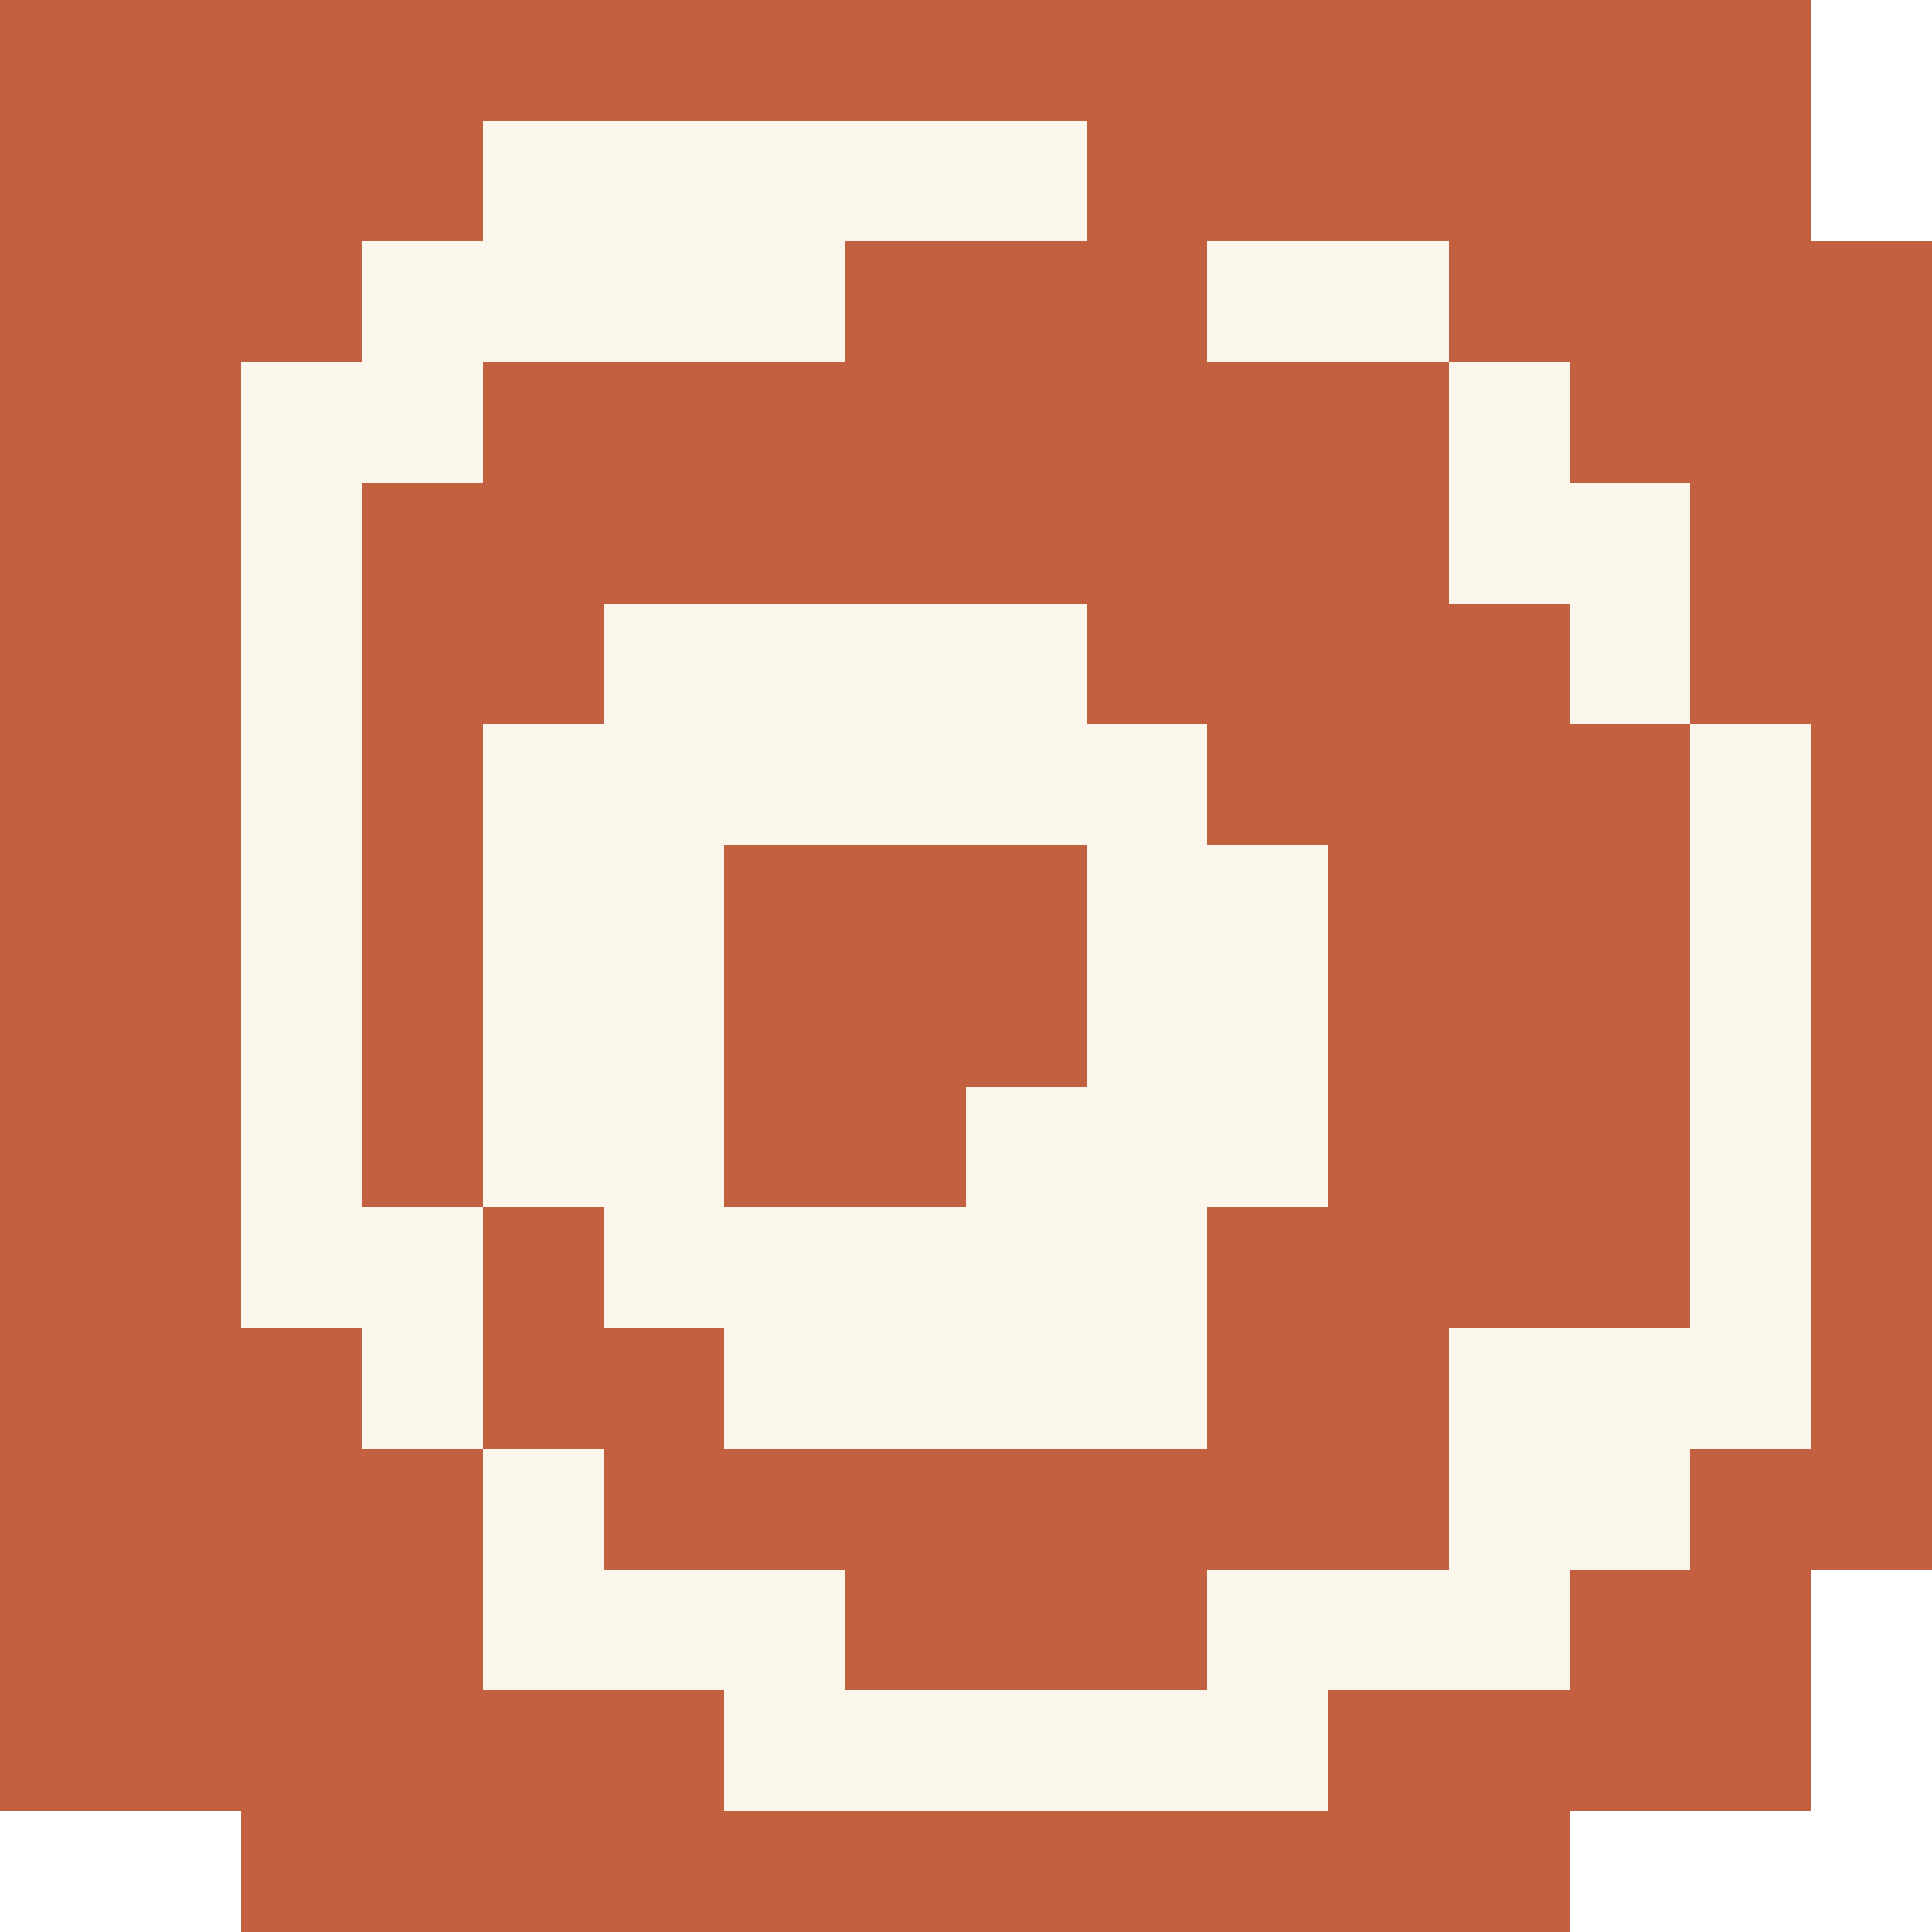
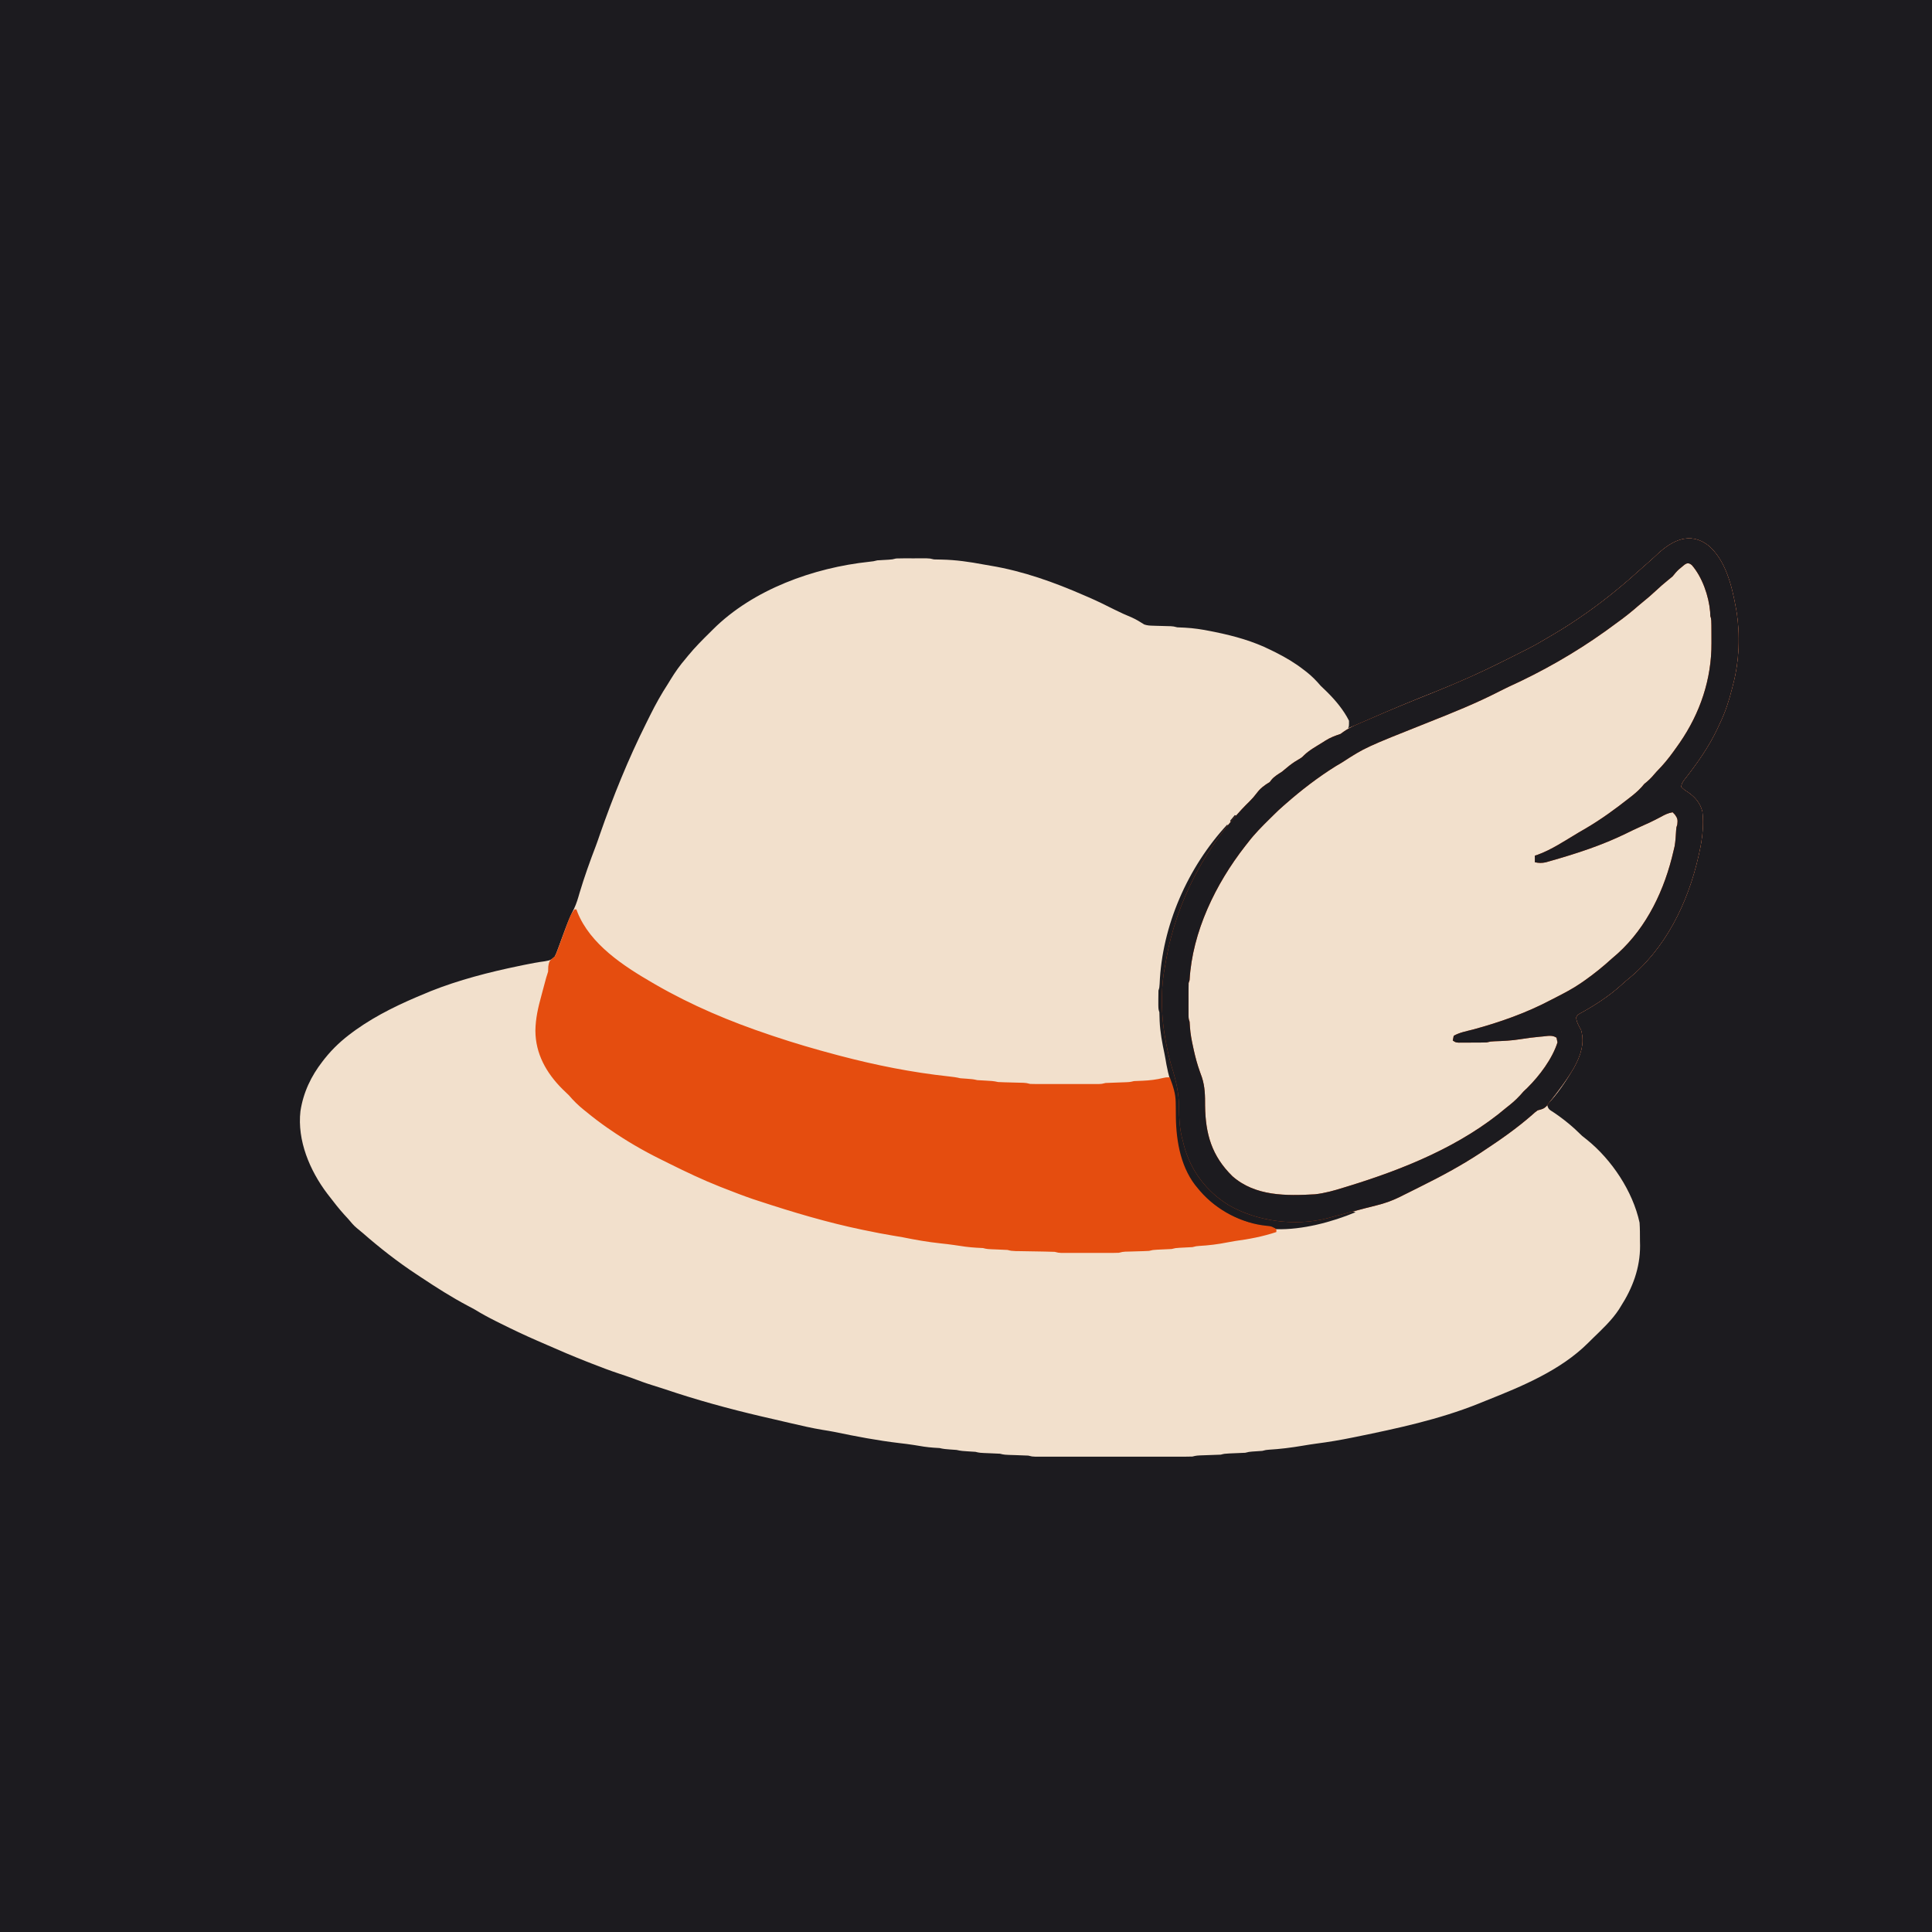
- <svg xmlns="http://www.w3.org/2000/svg" viewBox="0 0 1024 1024" width="16" height="16" shape-rendering="crispEdges">
-   <rect x="0" y="0" width="960" height="64" fill="#c2603f" />
-   <rect x="0" y="64" width="256" height="64" fill="#c2603f" />
-   <rect x="256" y="64" width="320" height="64" fill="#faf6ec" />
-   <rect x="576" y="64" width="384" height="64" fill="#c2603f" />
-   <rect x="0" y="128" width="192" height="64" fill="#c2603f" />
-   <rect x="192" y="128" width="256" height="64" fill="#faf6ec" />
-   <rect x="448" y="128" width="192" height="64" fill="#c2603f" />
-   <rect x="640" y="128" width="128" height="64" fill="#faf6ec" />
-   <rect x="768" y="128" width="256" height="64" fill="#c2603f" />
-   <rect x="0" y="192" width="128" height="64" fill="#c2603f" />
-   <rect x="128" y="192" width="128" height="64" fill="#faf6ec" />
-   <rect x="256" y="192" width="512" height="64" fill="#c2603f" />
-   <rect x="768" y="192" width="64" height="64" fill="#faf6ec" />
-   <rect x="832" y="192" width="192" height="64" fill="#c2603f" />
-   <rect x="0" y="256" width="128" height="64" fill="#c2603f" />
-   <rect x="128" y="256" width="64" height="64" fill="#faf6ec" />
-   <rect x="192" y="256" width="576" height="64" fill="#c2603f" />
-   <rect x="768" y="256" width="128" height="64" fill="#faf6ec" />
-   <rect x="896" y="256" width="128" height="64" fill="#c2603f" />
-   <rect x="0" y="320" width="128" height="64" fill="#c2603f" />
-   <rect x="128" y="320" width="64" height="64" fill="#faf6ec" />
-   <rect x="192" y="320" width="128" height="64" fill="#c2603f" />
-   <rect x="320" y="320" width="256" height="64" fill="#faf6ec" />
-   <rect x="576" y="320" width="256" height="64" fill="#c2603f" />
-   <rect x="832" y="320" width="64" height="64" fill="#faf6ec" />
-   <rect x="896" y="320" width="128" height="64" fill="#c2603f" />
-   <rect x="0" y="384" width="128" height="64" fill="#c2603f" />
-   <rect x="128" y="384" width="64" height="64" fill="#faf6ec" />
-   <rect x="192" y="384" width="64" height="64" fill="#c2603f" />
-   <rect x="256" y="384" width="384" height="64" fill="#faf6ec" />
-   <rect x="640" y="384" width="256" height="64" fill="#c2603f" />
-   <rect x="896" y="384" width="64" height="64" fill="#faf6ec" />
-   <rect x="960" y="384" width="64" height="64" fill="#c2603f" />
-   <rect x="0" y="448" width="128" height="64" fill="#c2603f" />
-   <rect x="128" y="448" width="64" height="64" fill="#faf6ec" />
-   <rect x="192" y="448" width="64" height="64" fill="#c2603f" />
-   <rect x="256" y="448" width="128" height="64" fill="#faf6ec" />
-   <rect x="384" y="448" width="192" height="64" fill="#c2603f" />
-   <rect x="576" y="448" width="128" height="64" fill="#faf6ec" />
-   <rect x="704" y="448" width="192" height="64" fill="#c2603f" />
-   <rect x="896" y="448" width="64" height="64" fill="#faf6ec" />
-   <rect x="960" y="448" width="64" height="64" fill="#c2603f" />
-   <rect x="0" y="512" width="128" height="64" fill="#c2603f" />
-   <rect x="128" y="512" width="64" height="64" fill="#faf6ec" />
-   <rect x="192" y="512" width="64" height="64" fill="#c2603f" />
-   <rect x="256" y="512" width="128" height="64" fill="#faf6ec" />
-   <rect x="384" y="512" width="192" height="64" fill="#c2603f" />
-   <rect x="576" y="512" width="128" height="64" fill="#faf6ec" />
-   <rect x="704" y="512" width="192" height="64" fill="#c2603f" />
-   <rect x="896" y="512" width="64" height="64" fill="#faf6ec" />
-   <rect x="960" y="512" width="64" height="64" fill="#c2603f" />
-   <rect x="0" y="576" width="128" height="64" fill="#c2603f" />
-   <rect x="128" y="576" width="64" height="64" fill="#faf6ec" />
-   <rect x="192" y="576" width="64" height="64" fill="#c2603f" />
-   <rect x="256" y="576" width="128" height="64" fill="#faf6ec" />
-   <rect x="384" y="576" width="128" height="64" fill="#c2603f" />
-   <rect x="512" y="576" width="192" height="64" fill="#faf6ec" />
-   <rect x="704" y="576" width="192" height="64" fill="#c2603f" />
-   <rect x="896" y="576" width="64" height="64" fill="#faf6ec" />
-   <rect x="960" y="576" width="64" height="64" fill="#c2603f" />
-   <rect x="0" y="640" width="128" height="64" fill="#c2603f" />
-   <rect x="128" y="640" width="128" height="64" fill="#faf6ec" />
-   <rect x="256" y="640" width="64" height="64" fill="#c2603f" />
-   <rect x="320" y="640" width="320" height="64" fill="#faf6ec" />
-   <rect x="640" y="640" width="256" height="64" fill="#c2603f" />
-   <rect x="896" y="640" width="64" height="64" fill="#faf6ec" />
-   <rect x="960" y="640" width="64" height="64" fill="#c2603f" />
-   <rect x="0" y="704" width="192" height="64" fill="#c2603f" />
-   <rect x="192" y="704" width="64" height="64" fill="#faf6ec" />
-   <rect x="256" y="704" width="128" height="64" fill="#c2603f" />
-   <rect x="384" y="704" width="256" height="64" fill="#faf6ec" />
-   <rect x="640" y="704" width="128" height="64" fill="#c2603f" />
-   <rect x="768" y="704" width="192" height="64" fill="#faf6ec" />
-   <rect x="960" y="704" width="64" height="64" fill="#c2603f" />
-   <rect x="0" y="768" width="256" height="64" fill="#c2603f" />
-   <rect x="256" y="768" width="64" height="64" fill="#faf6ec" />
-   <rect x="320" y="768" width="448" height="64" fill="#c2603f" />
-   <rect x="768" y="768" width="128" height="64" fill="#faf6ec" />
-   <rect x="896" y="768" width="128" height="64" fill="#c2603f" />
-   <rect x="0" y="832" width="256" height="64" fill="#c2603f" />
-   <rect x="256" y="832" width="192" height="64" fill="#faf6ec" />
-   <rect x="448" y="832" width="192" height="64" fill="#c2603f" />
-   <rect x="640" y="832" width="192" height="64" fill="#faf6ec" />
-   <rect x="832" y="832" width="128" height="64" fill="#c2603f" />
-   <rect x="0" y="896" width="384" height="64" fill="#c2603f" />
-   <rect x="384" y="896" width="320" height="64" fill="#faf6ec" />
-   <rect x="704" y="896" width="256" height="64" fill="#c2603f" />
-   <rect x="128" y="960" width="704" height="64" fill="#c2603f" />
+ <svg xmlns="http://www.w3.org/2000/svg" viewBox="0 0 1024 1024" width="1024" height="1024">
+   <rect width="100%" height="100%" fill="#1C1B1F" />
+   <path fill="#F2E0CC" fill-rule="evenodd" d="M905.33 289.02C914.6 296.76 917.94 310.6 920 322C920.09 322.48 920.18 322.97 920.27 323.47C922.39 336.42 921.86 350.32 918.5 363C918.37 363.53 918.23 364.07 918.1 364.62C916.45 371.17 914.48 377.41 911.5 383.5C911.31 383.91 911.31 383.91 910.36 385.99C905.69 395.95 899.33 404.85 892.56 413.49C891.5 415 891.5 415 891 417C892.5 418.5 892.5 418.5 894.88 420.06C898.58 422.62 901.22 425.81 902.31 430.28C903.1 437.47 902.23 444.76 900.66 451.78C900.53 452.39 900.39 452.99 900.25 453.62C894.64 478.61 882.7 503.05 862.37 519.38C861.2 520.34 860.08 521.35 858.97 522.37C852.58 528.1 845.09 532.95 837.56 537.06C836 538 836 538 835.38 539.31C835.57 541.86 836.83 543.76 838 546C840 553.08 837.68 559.61 834.31 565.77C830.32 572.57 825.59 579.91 820 585.5C820.62 587.97 821.19 588.13 823.28 589.47C828.8 593.15 833.82 597.3 838.5 602C839.37 602.71 840.24 603.41 841.13 604.09C854.31 614.73 865.41 631.43 869 648C869.23 651.21 869.21 654.43 869.22 657.66C869.24 658.51 869.25 659.37 869.27 660.25C869.32 672.01 865.33 682.67 859 692.5C858.85 692.75 858.85 692.75 858.06 694.03C854.24 699.83 849.18 704.51 844.22 709.32C843.37 710.14 842.54 710.97 841.71 711.8C827.12 726.34 806.68 734.78 787.84 742.27C786.32 742.87 784.8 743.49 783.29 744.11C762.75 752.32 740.61 757.09 719 761.5C718.34 761.64 717.67 761.77 716.98 761.91C710.54 763.23 704.09 764.32 697.56 765.16C695.13 765.48 692.73 765.87 690.31 766.28C684.38 767.29 678.46 768.03 672.45 768.38C671 768.5 671 768.5 669 769C667.22 769.15 665.44 769.25 663.66 769.36C662 769.5 662 769.5 660 770C657.18 770.16 654.36 770.25 651.53 770.36C649 770.5 649 770.5 647 771C644.24 771.13 641.47 771.22 638.7 771.3C634.2 771.45 634.2 771.45 632 772C630.85 772.05 629.7 772.06 628.55 772.06C628.19 772.06 628.19 772.06 626.38 772.07C625.6 772.07 624.81 772.06 624 772.06C623.18 772.06 622.35 772.07 621.5 772.07C618.76 772.07 616.02 772.07 613.28 772.07C611.39 772.07 609.49 772.07 607.59 772.07C603.61 772.07 599.63 772.07 595.65 772.06C591.04 772.06 586.44 772.06 581.83 772.07C577.4 772.07 572.98 772.07 568.55 772.07C566.66 772.07 564.78 772.07 562.89 772.07C560.26 772.07 557.63 772.07 555 772.06C554.61 772.06 554.61 772.06 552.62 772.07C551.91 772.07 551.19 772.06 550.46 772.06C549.83 772.06 549.21 772.06 548.57 772.06C547 772 547 772 545 771.5C542.83 771.4 540.67 771.31 538.5 771.25C532.27 771.07 532.27 771.07 530 770.5C528.17 770.4 526.34 770.32 524.5 770.25C519.22 770.05 519.22 770.05 517 769.5C515.67 769.4 514.34 769.32 513 769.25C510.89 769.14 509.05 769.01 507 768.5C505.84 768.4 504.67 768.32 503.5 768.25C501.56 768.13 499.89 767.97 498 767.5C496.98 767.42 495.96 767.36 494.94 767.31C491.4 767.08 487.97 766.51 484.48 765.9C481.89 765.48 479.3 765.17 476.69 764.87C465.14 763.51 453.64 761.32 442.25 758.94C440.16 758.53 438.08 758.19 435.97 757.86C430.33 756.93 424.78 755.64 419.22 754.34C418.14 754.09 417.06 753.84 415.98 753.59C413.89 753.11 411.8 752.62 409.71 752.13C407.6 751.64 405.49 751.15 403.38 750.67C386.32 746.67 369.34 742.04 352.75 736.42C350.45 735.65 348.16 734.92 345.85 734.22C342.24 733.11 338.71 731.81 335.18 730.47C332.9 729.64 330.62 728.88 328.32 728.12C323.36 726.48 318.49 724.63 313.63 722.72C312.73 722.37 311.84 722.02 310.92 721.66C303.78 718.84 296.72 715.87 289.7 712.75C288.05 712.02 286.38 711.3 284.71 710.58C278.03 707.69 271.49 704.56 264.97 701.31C264.59 701.12 264.59 701.12 262.66 700.16C258.84 698.24 255.14 696.24 251.5 694C250.3 693.34 249.09 692.7 247.88 692.06C239.33 687.54 231.27 682.39 223.22 677.04C222.37 676.47 221.52 675.91 220.67 675.35C210.61 668.72 201.26 661.38 192.19 653.46C191.19 652.59 190.17 651.74 189.13 650.92C187.36 649.48 185.98 647.73 184.5 646C183.8 645.23 183.09 644.46 182.38 643.69C179.58 640.59 177.04 637.31 174.5 634C174.32 633.77 174.32 633.77 173.42 632.61C164.19 620.4 157.46 604.46 159.24 588.95C160.75 579.05 164.87 570.36 171 562.5C171.36 562.04 171.71 561.58 172.08 561.11C176.47 555.6 181.32 551.14 187 547C187.52 546.62 188.03 546.25 188.56 545.86C200 537.73 212.57 531.81 225.5 526.5C226.39 526.12 227.29 525.75 228.21 525.36C243.13 519.41 259.28 515.24 275 512C275.46 511.9 275.46 511.9 277.77 511.42C281.41 510.67 285.03 509.98 288.72 509.5C291.44 509.01 292.17 508.87 294 507C294.84 505.31 294.84 505.31 295.58 503.3C295.85 502.56 296.13 501.83 296.41 501.07C296.69 500.31 296.97 499.54 297.25 498.75C297.81 497.24 298.37 495.74 298.92 494.23C299.06 493.87 299.06 493.87 299.73 492.05C301.07 488.49 302.46 485.01 304.25 481.66C305.56 478.88 306.35 476.19 307.18 473.25C309.7 464.83 312.68 456.51 315.82 448.31C316.58 446.29 317.28 444.26 317.97 442.22C324.95 422.19 332.96 402.4 342.44 383.43C343.19 381.94 343.93 380.44 344.67 378.94C347.5 373.25 350.53 367.83 354 362.5C354.47 361.73 354.94 360.96 355.43 360.16C357.86 356.17 360.45 352.54 363.5 349C363.71 348.75 363.71 348.75 364.74 347.48C368.39 343.04 372.4 339.02 376.5 335C376.95 334.55 377.4 334.1 377.86 333.64C399.14 312.4 431.26 300.89 460.71 297.75C463 297.5 463 297.5 465 297C467.04 296.85 469.08 296.74 471.13 296.64C473 296.5 473 296.5 475 296C476.36 295.95 477.71 295.93 479.06 295.93C479.46 295.93 479.46 295.93 481.48 295.93C482.31 295.93 483.14 295.93 484 295.94C484.42 295.94 484.42 295.94 486.53 295.93C487.32 295.93 488.12 295.93 488.94 295.93C489.67 295.93 490.4 295.93 491.15 295.93C493 296 493 296 495 296.5C496.35 296.54 497.69 296.57 499.04 296.59C506.65 296.73 513.95 297.81 521.43 299.21C522.68 299.44 523.93 299.65 525.18 299.86C542.22 302.71 558.72 308.6 574.5 315.5C574.89 315.67 574.89 315.67 576.85 316.51C581.5 318.53 586.03 320.74 590.54 323.03C593.65 324.6 596.79 326 600 327.33C602.3 328.36 604.37 329.67 606.5 331C608.14 331.54 609.42 331.59 611.14 331.64C611.45 331.65 611.45 331.65 613.01 331.7C613.66 331.71 614.31 331.73 614.97 331.75C616.25 331.78 617.52 331.82 618.8 331.86C619.08 331.87 619.08 331.87 620.51 331.9C622 332 622 332 624 332.5C625.36 332.58 626.72 332.63 628.08 332.68C632.73 332.93 637.17 333.61 641.72 334.53C642.5 334.69 643.27 334.84 644.07 335C654.3 337.1 664.13 339.83 673.5 344.5C673.94 344.71 673.94 344.71 676.14 345.8C681.41 348.45 686.34 351.36 691 355C691.51 355.39 692.01 355.77 692.53 356.17C695.35 358.4 697.66 360.76 700 363.5C701.09 364.55 702.19 365.61 703.28 366.66C707.78 371.11 712.16 376.32 715 382C715 385 715 385 714.5 386C718.05 384.6 721.55 383.11 725.03 381.56C736.9 376.32 748.84 371.3 760.91 366.56C773.42 361.62 785.6 356.11 797.6 350.05C799.66 349.01 801.72 347.98 803.78 346.96C805.1 346.29 806.43 345.62 807.76 344.95C808.37 344.65 808.97 344.35 809.59 344.04C812.99 342.32 816.26 340.49 819.5 338.5C820.91 337.67 822.31 336.85 823.72 336.03C829.32 332.74 834.69 329.23 840 325.5C840.58 325.1 841.15 324.69 841.74 324.28C851.83 317.14 861.26 309.28 870.41 300.98C871.4 300.09 872.4 299.22 873.41 298.34C875.21 296.76 876.97 295.14 878.72 293.5C886.46 286.35 895.73 281.74 905.33 289.02ZM654.5 432C653.68 432.99 652.85 433.98 652 435C652.17 435.33 652.33 435.66 652.5 436C653.49 434.84 654.48 433.69 655.5 432.5C655.17 432.33 654.84 432.17 654.5 432ZM650.5 437C629.58 459.58 615.84 490.7 614.63 521.52C614.5 523.5 614.5 523.5 614 525C613.95 526.67 613.94 528.33 613.94 530C613.94 530.9 613.94 531.79 613.94 532.72C614 535 614 535 614.5 536.5C614.56 538.01 614.59 539.52 614.63 541.03C614.88 547.02 615.98 552.71 617.21 558.56C617.59 560.42 617.9 562.29 618.22 564.16C619.21 569.52 620.78 574.83 622.5 580C622.56 581.4 622.59 582.8 622.61 584.2C622.62 585.06 622.64 585.92 622.65 586.8C622.68 588.59 622.7 590.38 622.72 592.17C622.95 605.38 625.5 619.76 634.5 630C634.69 630.22 634.69 630.22 635.64 631.33C645.5 642.62 659.14 649.04 674 650.5C674.83 650.83 675.65 651.16 676.5 651.5C690.33 651.87 705.8 647.76 718.5 642.5C716.57 641.85 715.52 642.23 713.53 642.68C712.84 642.84 712.14 642.99 711.43 643.15C710.7 643.32 709.97 643.48 709.22 643.66C707.1 644.13 704.98 644.61 702.85 645.08C701.43 645.4 700.01 645.75 698.59 646.1C680.89 648.83 662.19 645.91 647.28 635.72C637.02 627.92 630.54 617.43 627.5 605C627.32 604.32 627.14 603.63 626.95 602.93C625.67 597.48 625.43 592.45 625.41 586.87C625.34 579.41 623.9 573.03 621.68 565.94C620.45 561.96 619.55 557.96 618.75 553.87C618.63 553.27 618.51 552.67 618.38 552.05C617.68 548.36 617.29 544.74 617 541C616.84 540.5 616.67 540.01 616.5 539.5C616.45 538.16 616.44 536.81 616.44 535.47C616.44 534.67 616.43 533.87 616.43 533.04C616.44 532.2 616.44 531.36 616.44 530.5C616.44 529.66 616.44 528.82 616.43 527.96C616.43 527.16 616.44 526.36 616.44 525.53C616.44 524.79 616.44 524.06 616.44 523.3C616.5 521.5 616.5 521.5 617 520C617.14 518.91 617.26 517.81 617.38 516.72C620.34 492.79 628.95 469.97 642.5 450C642.91 449.4 643.31 448.79 643.73 448.17C646.09 444.73 648.54 441.36 651 438C650.92 437.83 650.92 437.83 650.5 437Z" />
+   <path fill="#E54D0F" fill-rule="evenodd" d="M905.33 289.02C914.6 296.76 917.94 310.6 920 322C920.09 322.48 920.18 322.97 920.27 323.47C922.39 336.42 921.86 350.32 918.5 363C918.37 363.53 918.23 364.07 918.1 364.62C916.45 371.17 914.48 377.41 911.5 383.5C911.31 383.91 911.31 383.91 910.36 385.99C905.69 395.95 899.33 404.85 892.56 413.49C891.5 415 891.5 415 891 417C892.5 418.5 892.5 418.5 894.88 420.06C898.58 422.62 901.22 425.81 902.31 430.28C903.1 437.47 902.23 444.76 900.66 451.78C900.53 452.39 900.39 452.99 900.25 453.62C894.64 478.61 882.7 503.05 862.37 519.38C861.2 520.34 860.08 521.35 858.97 522.37C852.58 528.1 845.09 532.95 837.56 537.06C836 538 836 538 835.38 539.31C835.57 541.86 836.83 543.76 838 546C840 553.08 837.68 559.61 834.31 565.77C830.43 572.39 825.74 578.48 821 584.5C820.6 585.05 820.2 585.61 819.78 586.18C818.24 587.77 817.11 587.95 815 588.5C813.54 589.57 813.54 589.57 812.06 590.91C803.97 598 795.11 604.19 786.13 610.09C785.58 610.46 785.03 610.83 784.46 611.21C774.32 617.87 763.67 623.58 752.81 628.96C750.94 629.89 749.08 630.82 747.22 631.76C746.01 632.36 744.81 632.96 743.61 633.55C743.06 633.83 742.51 634.1 741.95 634.39C737.85 636.41 733.76 637.87 729.31 638.94C725.54 639.86 721.8 640.85 718.05 641.85C714.75 642.73 711.44 643.59 708.12 644.45C706.49 644.87 704.87 645.32 703.25 645.77C686.36 649.97 666.61 647.47 651.5 638.91C639.57 631.67 631 620.46 627.47 606.93C627.32 606.29 627.16 605.65 627 605C626.82 604.32 626.64 603.63 626.45 602.93C625.17 597.48 624.93 592.45 624.91 586.87C624.84 579.4 623.4 573.03 621.18 565.93C619.96 562 619.07 558.04 618.28 554C618.23 553.71 618.23 553.71 617.93 552.22C616.55 545.02 615.82 537.96 615.85 530.62C615.85 529.88 615.85 529.13 615.85 528.36C615.91 522.78 616.41 517.48 617.5 512C617.68 510.99 617.85 509.99 618.02 508.98C623.45 477.72 639.54 447 662.28 424.75C663.72 423.33 664.87 422.01 666.1 420.37C668.09 417.71 670.16 416.21 673 414.5C673.29 414.12 673.58 413.74 673.88 413.34C675.47 411.44 677.44 410.36 679.5 409C680.42 408.26 681.32 407.51 682.22 406.75C683.98 405.28 685.71 404.02 687.69 402.87C690 401.5 690 401.5 691.14 400.33C694 397.54 697.63 395.62 701 393.5C701.5 393.18 702 392.86 702.51 392.53C705.1 390.9 707.62 389.96 710.5 389C711.03 388.62 711.56 388.23 712.1 387.84C716.01 385.08 720.63 383.41 725 381.5C725.6 381.24 726.19 380.98 726.81 380.71C737.39 376.07 748.09 371.7 758.83 367.42C772.02 362.15 784.92 356.45 797.6 350.05C799.66 349.01 801.72 347.98 803.78 346.96C805.1 346.29 806.43 345.62 807.76 344.95C808.37 344.65 808.97 344.35 809.59 344.04C812.99 342.32 816.26 340.49 819.5 338.5C820.91 337.67 822.31 336.85 823.72 336.03C829.32 332.74 834.69 329.23 840 325.5C840.58 325.1 841.15 324.69 841.74 324.28C851.83 317.14 861.26 309.28 870.41 300.98C871.4 300.09 872.4 299.22 873.41 298.34C875.21 296.76 876.97 295.14 878.72 293.5C886.46 286.35 895.73 281.74 905.33 289.02ZM891.28 300.59C890.81 300.98 890.34 301.37 889.85 301.77C888.57 302.94 887.58 304.15 886.5 305.5C885.7 306.2 884.87 306.87 884.03 307.53C881.86 309.27 879.79 311.09 877.75 313C875.37 315.22 872.94 317.33 870.39 319.37C868.9 320.58 867.45 321.84 866 323.09C861.84 326.62 857.43 329.81 853 333C852.22 333.57 851.43 334.13 850.63 334.72C834.7 346.09 817.32 355.99 799.49 364.07C797.91 364.81 796.37 365.57 794.83 366.37C782.6 372.67 769.88 377.78 757.1 382.84C723.59 396.17 723.59 396.17 711.5 404C710.35 404.69 709.19 405.38 708.03 406.06C698.65 411.91 689.8 418.71 681.5 426C681.09 426.35 680.69 426.7 680.27 427.07C678.44 428.65 676.71 430.29 675 432C674.32 432.67 673.65 433.33 672.95 434.02C668.9 438.01 664.95 441.97 661.5 446.5C661 447.13 660.5 447.77 659.98 448.42C644.33 468.47 631.98 493.77 630.5 519.5C630.34 519.99 630.17 520.49 630 521C629.95 522.42 629.94 523.83 629.94 525.25C629.94 526.09 629.93 526.94 629.93 527.81C629.94 528.7 629.94 529.59 629.94 530.5C629.94 531.39 629.94 532.27 629.93 533.19C629.93 534.03 629.94 534.88 629.94 535.75C629.94 536.53 629.94 537.31 629.94 538.11C630 540 630 540 630.5 541.5C630.57 542.46 630.63 543.42 630.7 544.41C630.95 548 631.6 551.43 632.38 554.94C632.51 555.55 632.64 556.16 632.78 556.8C633.62 560.53 634.59 564.16 635.88 567.76C636.09 568.34 636.29 568.91 636.5 569.5C636.68 570 636.86 570.5 637.05 571.02C638.67 576.05 638.74 580.78 638.72 586.03C638.91 601.06 642.26 612.69 653.23 623.44C665.37 634.11 681.79 633.86 697 633C702.17 632.42 707.05 631.05 712 629.5C712.78 629.26 713.55 629.03 714.35 628.78C744.12 619.67 774.52 607.35 798.5 587C798.74 586.81 798.74 586.81 799.93 585.87C802.78 583.61 805.15 581.29 807.5 578.5C808.19 577.84 808.88 577.18 809.6 576.5C815.96 570.2 822.77 561.15 825.5 552.5C825.34 551.67 825.17 550.85 825 550C822.72 548.48 820.41 549.1 817.78 549.34C817.22 549.39 816.66 549.44 816.08 549.49C812.66 549.8 809.29 550.23 805.91 550.78C801.34 551.52 796.87 551.76 792.25 551.89C790 552 790 552 788 552.5C785.24 552.62 782.48 552.59 779.72 552.59C779.34 552.6 779.34 552.6 777.4 552.61C776.67 552.61 775.94 552.61 775.19 552.61C774.52 552.62 773.85 552.62 773.16 552.62C771.5 552.5 771.5 552.5 770 551.5C770.17 550.67 770.33 549.85 770.5 549C773.56 547.22 777.26 546.58 780.66 545.69C794.87 541.85 808.97 536.89 822 530C822.87 529.55 823.74 529.11 824.63 528.65C829.21 526.3 833.76 523.94 838 521C838.56 520.61 839.12 520.23 839.69 519.83C844.85 516.21 849.68 512.3 854.34 508.05C855.36 507.13 856.41 506.23 857.47 505.34C873.1 491.15 882.36 471.31 887 451C887.2 450.16 887.39 449.33 887.6 448.47C888.05 445.68 888.24 442.93 888.38 440.11C888.5 438.5 888.5 438.5 889 437C889.27 434.61 889.19 433.76 887.75 431.78C887.34 431.36 886.93 430.93 886.5 430.5C883.96 431.01 882.41 431.78 880.16 433.03C876.5 435 872.8 436.73 868.99 438.39C866.64 439.44 864.34 440.55 862.03 441.69C849.18 448 835.6 452.4 821.85 456.31C820.99 456.56 820.14 456.8 819.26 457.05C817.09 457.48 815.64 457.48 813.5 457C813.5 455.84 813.5 454.69 813.5 453.5C813.91 453.38 814.32 453.26 814.74 453.13C822.39 450.38 829.57 445.5 836.54 441.36C837.92 440.55 839.29 439.75 840.67 438.95C848.72 434.22 856.18 428.77 863.5 423C863.76 422.8 863.76 422.8 865.04 421.8C867.48 419.85 869.55 417.95 871.5 415.5C871.98 415.11 872.45 414.72 872.94 414.31C874.86 412.7 876.37 410.9 878 409C878.88 408.07 879.75 407.14 880.63 406.22C883.72 402.85 886.38 399.24 889 395.5C889.43 394.9 889.85 394.3 890.28 393.69C901.13 377.94 907.22 359.91 907.11 340.8C907.1 339.21 907.1 337.61 907.1 336.01C907.08 328.22 907.08 328.22 906.5 326.5C906.49 326.13 906.49 326.13 906.41 324.28C905.71 315.95 902.23 305.84 896.69 299.5C894.41 297.58 893.29 298.93 891.28 300.59ZM304.5 482C304.83 482 305.16 482 305.5 482C305.66 482.43 305.81 482.86 305.98 483.31C312.79 500.55 330.62 512.09 346 521C346.44 521.25 346.88 521.51 347.33 521.77C366.56 532.88 386.96 541.47 408 548.5C408.69 548.74 409.38 548.97 410.1 549.21C420.97 552.86 431.93 556.07 443 559C443.74 559.19 444.47 559.39 445.22 559.59C464.18 564.58 483.37 568.42 502.87 570.52C504.96 570.75 506.96 570.99 509 571.5C510.16 571.6 511.33 571.68 512.5 571.75C514.44 571.87 516.11 572.02 518 572.5C519.5 572.6 521 572.68 522.5 572.75C524.77 572.86 526.79 572.95 529 573.5C530.13 573.57 531.27 573.61 532.4 573.64C533.07 573.66 533.73 573.68 534.41 573.69C535.1 573.72 535.79 573.73 536.5 573.75C537.87 573.78 539.23 573.82 540.6 573.86C541.2 573.88 541.81 573.89 542.43 573.9C544 574 544 574 546 574.5C547.23 574.54 548.46 574.57 549.68 574.57C550.44 574.57 551.19 574.57 551.97 574.57C552.78 574.57 553.6 574.57 554.44 574.57C554.86 574.57 554.86 574.57 556.97 574.57C558.74 574.57 560.51 574.57 562.27 574.57C564.99 574.57 567.7 574.57 570.41 574.57C572.13 574.57 573.85 574.57 575.56 574.57C576.38 574.57 577.19 574.57 578.03 574.57C578.41 574.57 578.41 574.57 580.32 574.57C580.98 574.57 581.64 574.57 582.33 574.57C584 574.5 584 574.5 586 574C588.76 573.87 591.53 573.78 594.3 573.69C598.8 573.55 598.8 573.55 601 573C602.56 572.92 604.12 572.87 605.69 572.81C609.46 572.64 612.96 572.23 616.62 571.31C618 571 618 571 620 571C621.69 575.56 623.12 579.48 623.15 584.4C623.16 584.83 623.16 584.83 623.19 586.98C623.21 588.74 623.23 590.5 623.24 592.27C623.44 605.46 626.04 619.78 635 630C635.34 630.4 635.67 630.81 636.02 631.22C644.81 641.44 658.19 648.52 671.66 649.74C674 650 674 650 676.5 651.5C676.5 652 676.5 652.49 676.5 653C669.34 655.39 662 656.79 654.51 657.78C653.16 657.98 651.83 658.24 650.5 658.5C645.51 659.5 640.56 660.1 635.48 660.38C634 660.5 634 660.5 632 661C629.7 661.15 627.4 661.25 625.1 661.36C623 661.5 623 661.5 621 662C618.44 662.15 615.88 662.25 613.31 662.36C611 662.5 611 662.5 609 663C607.94 663.07 606.88 663.11 605.81 663.14C605.19 663.16 604.58 663.18 603.94 663.19C602.65 663.23 601.35 663.27 600.06 663.31C599.44 663.32 598.82 663.34 598.19 663.36C597.62 663.38 597.06 663.39 596.48 663.4C595 663.5 595 663.5 593 664C591.95 664.04 590.91 664.07 589.87 664.07C589.24 664.07 588.6 664.07 587.94 664.07C587.26 664.07 586.58 664.07 585.88 664.07C585.52 664.07 585.52 664.07 583.75 664.07C582.26 664.07 580.77 664.07 579.29 664.07C577.01 664.07 574.73 664.07 572.45 664.07C571.01 664.07 569.57 664.07 568.12 664.07C567.44 664.07 566.76 664.07 566.06 664.07C565.42 664.07 564.79 664.07 564.13 664.07C563.86 664.07 563.86 664.07 562.44 664.07C561 664 561 664 559 663.5C557.28 663.43 555.57 663.38 553.85 663.36C553.59 663.36 553.59 663.36 552.32 663.33C550.72 663.3 549.11 663.27 547.5 663.25C545.38 663.22 543.27 663.18 541.15 663.14C540.22 663.12 539.27 663.11 538.31 663.1C536 663 536 663 534 662.5C532.17 662.4 530.34 662.32 528.5 662.25C523.22 662.06 523.22 662.06 521 661.5C519.84 661.42 518.66 661.37 517.5 661.31C513.53 661.09 509.68 660.53 505.76 659.9C503.28 659.54 500.81 659.25 498.32 658.99C491.6 658.27 485.04 657.12 478.42 655.77C476.53 655.41 474.64 655.11 472.75 654.81C468.29 654.09 463.87 653.19 459.44 652.28C459.09 652.21 459.09 652.21 457.29 651.85C438.58 647.98 420.13 642.47 402 636.5C401.07 636.19 400.13 635.89 399.18 635.58C393.98 633.81 388.87 631.81 383.75 629.81C383.08 629.56 382.42 629.29 381.74 629.03C372.5 625.38 363.57 621.13 354.69 616.71C353.11 615.91 351.5 615.12 349.91 614.34C340.63 609.74 331.74 604.56 323.22 598.65C322.77 598.35 322.31 598.03 321.85 597.72C318.12 595.12 314.51 592.38 311 589.5C310.73 589.28 310.73 589.28 309.37 588.19C306.44 585.82 303.95 583.38 301.5 580.5C300.38 579.41 299.25 578.33 298.12 577.25C289.53 568.67 283.83 558.51 283.77 546.33C283.85 539.76 285.25 533.79 287 527.5C287.29 526.43 287.57 525.37 287.85 524.29C289.63 517.62 289.63 517.62 290.5 515C290.51 514.55 290.51 514.55 290.6 512.31C291.07 508.98 291.56 509.02 294 507C294.9 505.25 294.9 505.25 295.62 503.25C295.9 502.51 296.17 501.79 296.45 501.03C296.73 500.26 297 499.5 297.28 498.72C297.83 497.22 298.38 495.71 298.94 494.21C299.2 493.5 299.46 492.78 299.74 492.04C302.48 484.69 302.48 484.69 304.5 482Z" />
+   <path fill="#1C1B1F" fill-rule="evenodd" d="M905.33 289.02C914.6 296.76 917.94 310.6 920 322C920.09 322.48 920.18 322.97 920.27 323.47C922.39 336.42 921.86 350.32 918.5 363C918.37 363.53 918.23 364.07 918.1 364.62C916.45 371.17 914.48 377.41 911.5 383.5C911.31 383.91 911.31 383.91 910.36 385.99C905.69 395.95 899.33 404.85 892.56 413.49C891.5 415 891.5 415 891 417C892.5 418.5 892.5 418.5 894.88 420.06C898.58 422.62 901.22 425.81 902.31 430.28C903.1 437.47 902.23 444.76 900.66 451.78C900.53 452.39 900.39 452.99 900.25 453.62C894.64 478.61 882.7 503.05 862.37 519.38C861.2 520.34 860.08 521.35 858.97 522.37C852.58 528.1 845.09 532.95 837.56 537.06C836 538 836 538 835.38 539.31C835.57 541.86 836.83 543.76 838 546C840 553.08 837.68 559.61 834.31 565.77C830.43 572.39 825.74 578.48 821 584.5C820.6 585.05 820.2 585.61 819.78 586.18C818.24 587.77 817.11 587.95 815 588.5C813.54 589.57 813.54 589.57 812.06 590.91C803.97 598 795.11 604.19 786.13 610.09C785.58 610.46 785.03 610.83 784.46 611.21C774.32 617.87 763.67 623.58 752.81 628.96C750.94 629.89 749.08 630.82 747.22 631.76C746.01 632.36 744.81 632.96 743.61 633.55C743.06 633.83 742.51 634.1 741.95 634.39C737.85 636.41 733.76 637.87 729.31 638.94C725.54 639.86 721.8 640.85 718.05 641.85C714.75 642.73 711.44 643.59 708.12 644.45C706.49 644.87 704.87 645.32 703.25 645.77C686.36 649.97 666.61 647.47 651.5 638.91C639.57 631.67 631 620.46 627.47 606.93C627.32 606.29 627.16 605.65 627 605C626.82 604.32 626.64 603.63 626.45 602.93C625.17 597.48 624.93 592.45 624.91 586.87C624.84 579.4 623.4 573.03 621.18 565.93C619.96 562 619.07 558.04 618.28 554C618.23 553.71 618.23 553.71 617.93 552.22C616.55 545.02 615.82 537.96 615.85 530.62C615.85 529.88 615.85 529.13 615.85 528.36C615.91 522.78 616.41 517.48 617.5 512C617.68 510.99 617.85 509.99 618.02 508.98C623.45 477.72 639.54 447 662.28 424.75C663.72 423.33 664.87 422.01 666.1 420.37C668.09 417.71 670.16 416.21 673 414.5C673.29 414.12 673.58 413.74 673.88 413.34C675.47 411.44 677.44 410.36 679.5 409C680.42 408.26 681.32 407.51 682.22 406.75C683.98 405.28 685.71 404.02 687.69 402.87C690 401.5 690 401.5 691.14 400.33C694 397.54 697.63 395.62 701 393.5C701.5 393.18 702 392.86 702.51 392.53C705.1 390.9 707.62 389.96 710.5 389C711.03 388.62 711.56 388.23 712.1 387.84C716.01 385.08 720.63 383.41 725 381.5C725.6 381.24 726.19 380.98 726.81 380.71C737.39 376.07 748.09 371.7 758.83 367.42C772.02 362.15 784.92 356.45 797.6 350.05C799.66 349.01 801.72 347.98 803.78 346.96C805.1 346.29 806.43 345.62 807.76 344.95C808.37 344.65 808.97 344.35 809.59 344.04C812.99 342.32 816.26 340.49 819.5 338.5C820.91 337.67 822.31 336.85 823.72 336.03C829.32 332.74 834.69 329.23 840 325.5C840.58 325.1 841.15 324.69 841.74 324.28C851.83 317.14 861.26 309.28 870.41 300.98C871.4 300.09 872.4 299.22 873.41 298.34C875.21 296.76 876.97 295.14 878.72 293.5C886.46 286.35 895.73 281.74 905.33 289.02ZM891.28 300.59C890.81 300.98 890.34 301.37 889.85 301.77C888.57 302.94 887.58 304.15 886.5 305.5C885.7 306.2 884.87 306.87 884.03 307.53C881.86 309.27 879.79 311.09 877.75 313C875.37 315.22 872.94 317.33 870.39 319.37C868.9 320.58 867.45 321.84 866 323.09C861.84 326.62 857.43 329.81 853 333C852.22 333.57 851.43 334.13 850.63 334.72C834.7 346.09 817.32 355.99 799.49 364.07C797.91 364.81 796.37 365.57 794.83 366.37C782.6 372.67 769.88 377.78 757.1 382.84C723.59 396.17 723.59 396.17 711.5 404C710.35 404.69 709.19 405.38 708.03 406.06C698.65 411.91 689.8 418.71 681.5 426C681.09 426.35 680.69 426.7 680.27 427.07C678.44 428.65 676.71 430.29 675 432C674.32 432.67 673.65 433.33 672.95 434.02C668.9 438.01 664.95 441.97 661.5 446.5C661 447.13 660.5 447.77 659.98 448.42C644.33 468.47 631.98 493.77 630.5 519.5C630.34 519.99 630.17 520.49 630 521C629.95 522.42 629.94 523.83 629.94 525.25C629.94 526.09 629.93 526.94 629.93 527.81C629.94 528.7 629.94 529.59 629.94 530.5C629.94 531.39 629.94 532.27 629.93 533.19C629.93 534.03 629.94 534.88 629.94 535.75C629.94 536.53 629.94 537.31 629.94 538.11C630 540 630 540 630.5 541.5C630.57 542.46 630.63 543.42 630.7 544.41C630.95 548 631.6 551.43 632.38 554.94C632.51 555.55 632.64 556.16 632.78 556.8C633.62 560.53 634.59 564.16 635.88 567.76C636.09 568.34 636.29 568.91 636.5 569.5C636.68 570 636.86 570.5 637.05 571.02C638.67 576.05 638.74 580.78 638.72 586.03C638.91 601.06 642.26 612.69 653.23 623.44C665.37 634.11 681.79 633.86 697 633C702.17 632.42 707.05 631.05 712 629.5C712.78 629.26 713.55 629.03 714.35 628.78C744.12 619.67 774.52 607.35 798.5 587C798.74 586.81 798.74 586.81 799.93 585.87C802.78 583.61 805.15 581.29 807.5 578.5C808.19 577.84 808.88 577.18 809.6 576.5C815.96 570.2 822.77 561.15 825.5 552.5C825.34 551.67 825.17 550.85 825 550C822.72 548.48 820.41 549.1 817.78 549.34C817.22 549.39 816.66 549.44 816.08 549.49C812.66 549.8 809.29 550.23 805.91 550.78C801.34 551.52 796.87 551.76 792.25 551.89C790 552 790 552 788 552.5C785.24 552.62 782.48 552.59 779.72 552.59C779.34 552.6 779.34 552.6 777.4 552.61C776.67 552.61 775.94 552.61 775.19 552.61C774.52 552.62 773.85 552.62 773.16 552.62C771.5 552.5 771.5 552.5 770 551.5C770.17 550.67 770.33 549.85 770.5 549C773.56 547.22 777.26 546.58 780.66 545.69C794.87 541.85 808.97 536.89 822 530C822.87 529.55 823.74 529.11 824.63 528.65C829.21 526.3 833.76 523.94 838 521C838.56 520.61 839.12 520.23 839.69 519.83C844.85 516.21 849.68 512.3 854.34 508.05C855.36 507.13 856.41 506.23 857.47 505.34C873.1 491.15 882.36 471.31 887 451C887.2 450.16 887.39 449.33 887.6 448.47C888.05 445.68 888.24 442.93 888.38 440.11C888.5 438.5 888.5 438.5 889 437C889.27 434.61 889.19 433.76 887.75 431.78C887.34 431.36 886.93 430.93 886.5 430.5C883.96 431.01 882.41 431.78 880.16 433.03C876.5 435 872.8 436.73 868.99 438.39C866.64 439.44 864.34 440.55 862.03 441.69C849.18 448 835.6 452.4 821.85 456.31C820.99 456.56 820.14 456.8 819.26 457.05C817.09 457.48 815.64 457.48 813.5 457C813.5 455.84 813.5 454.69 813.5 453.5C813.91 453.38 814.32 453.26 814.74 453.13C822.39 450.38 829.57 445.5 836.54 441.36C837.92 440.55 839.29 439.75 840.67 438.95C848.72 434.22 856.18 428.77 863.5 423C863.76 422.8 863.76 422.8 865.04 421.8C867.48 419.85 869.55 417.95 871.5 415.5C871.98 415.11 872.45 414.72 872.94 414.31C874.86 412.7 876.37 410.9 878 409C878.88 408.07 879.75 407.14 880.63 406.22C883.72 402.85 886.38 399.24 889 395.5C889.43 394.9 889.85 394.3 890.28 393.69C901.13 377.94 907.22 359.91 907.11 340.8C907.1 339.21 907.1 337.61 907.1 336.01C907.08 328.22 907.08 328.22 906.5 326.5C906.49 326.13 906.49 326.13 906.41 324.28C905.71 315.95 902.23 305.84 896.69 299.5C894.41 297.58 893.29 298.93 891.28 300.59Z" />
</svg>
